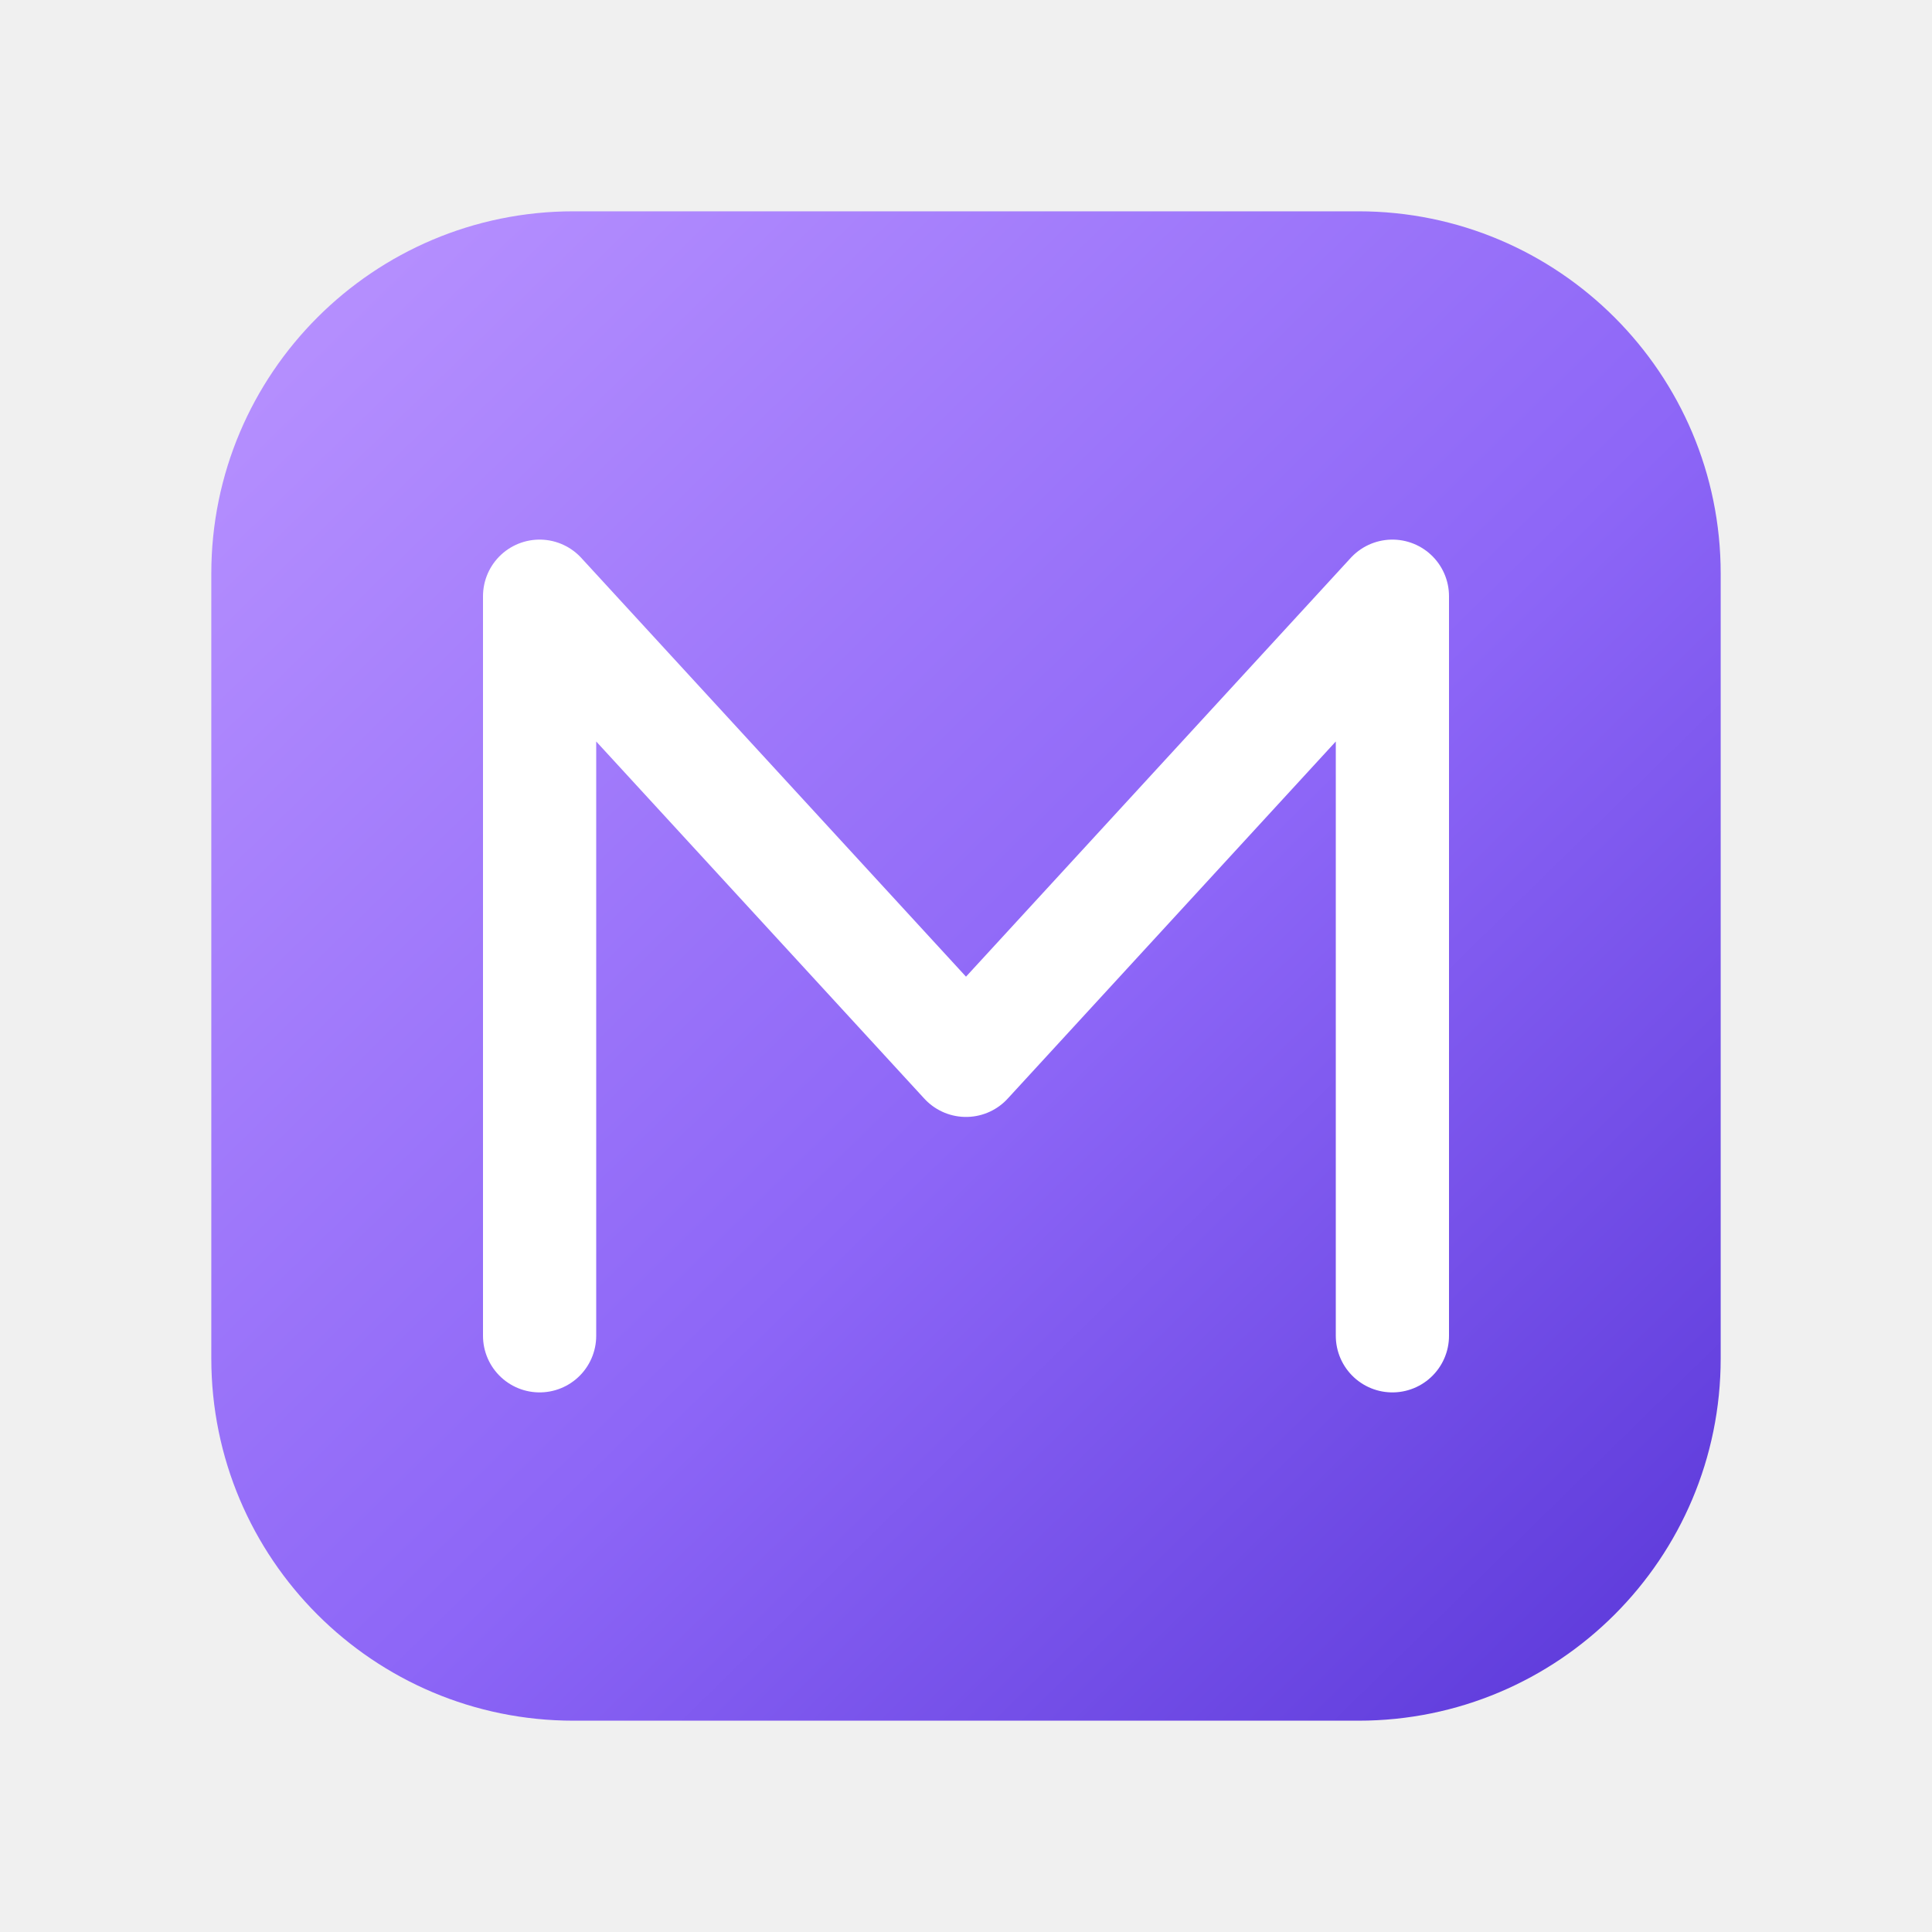
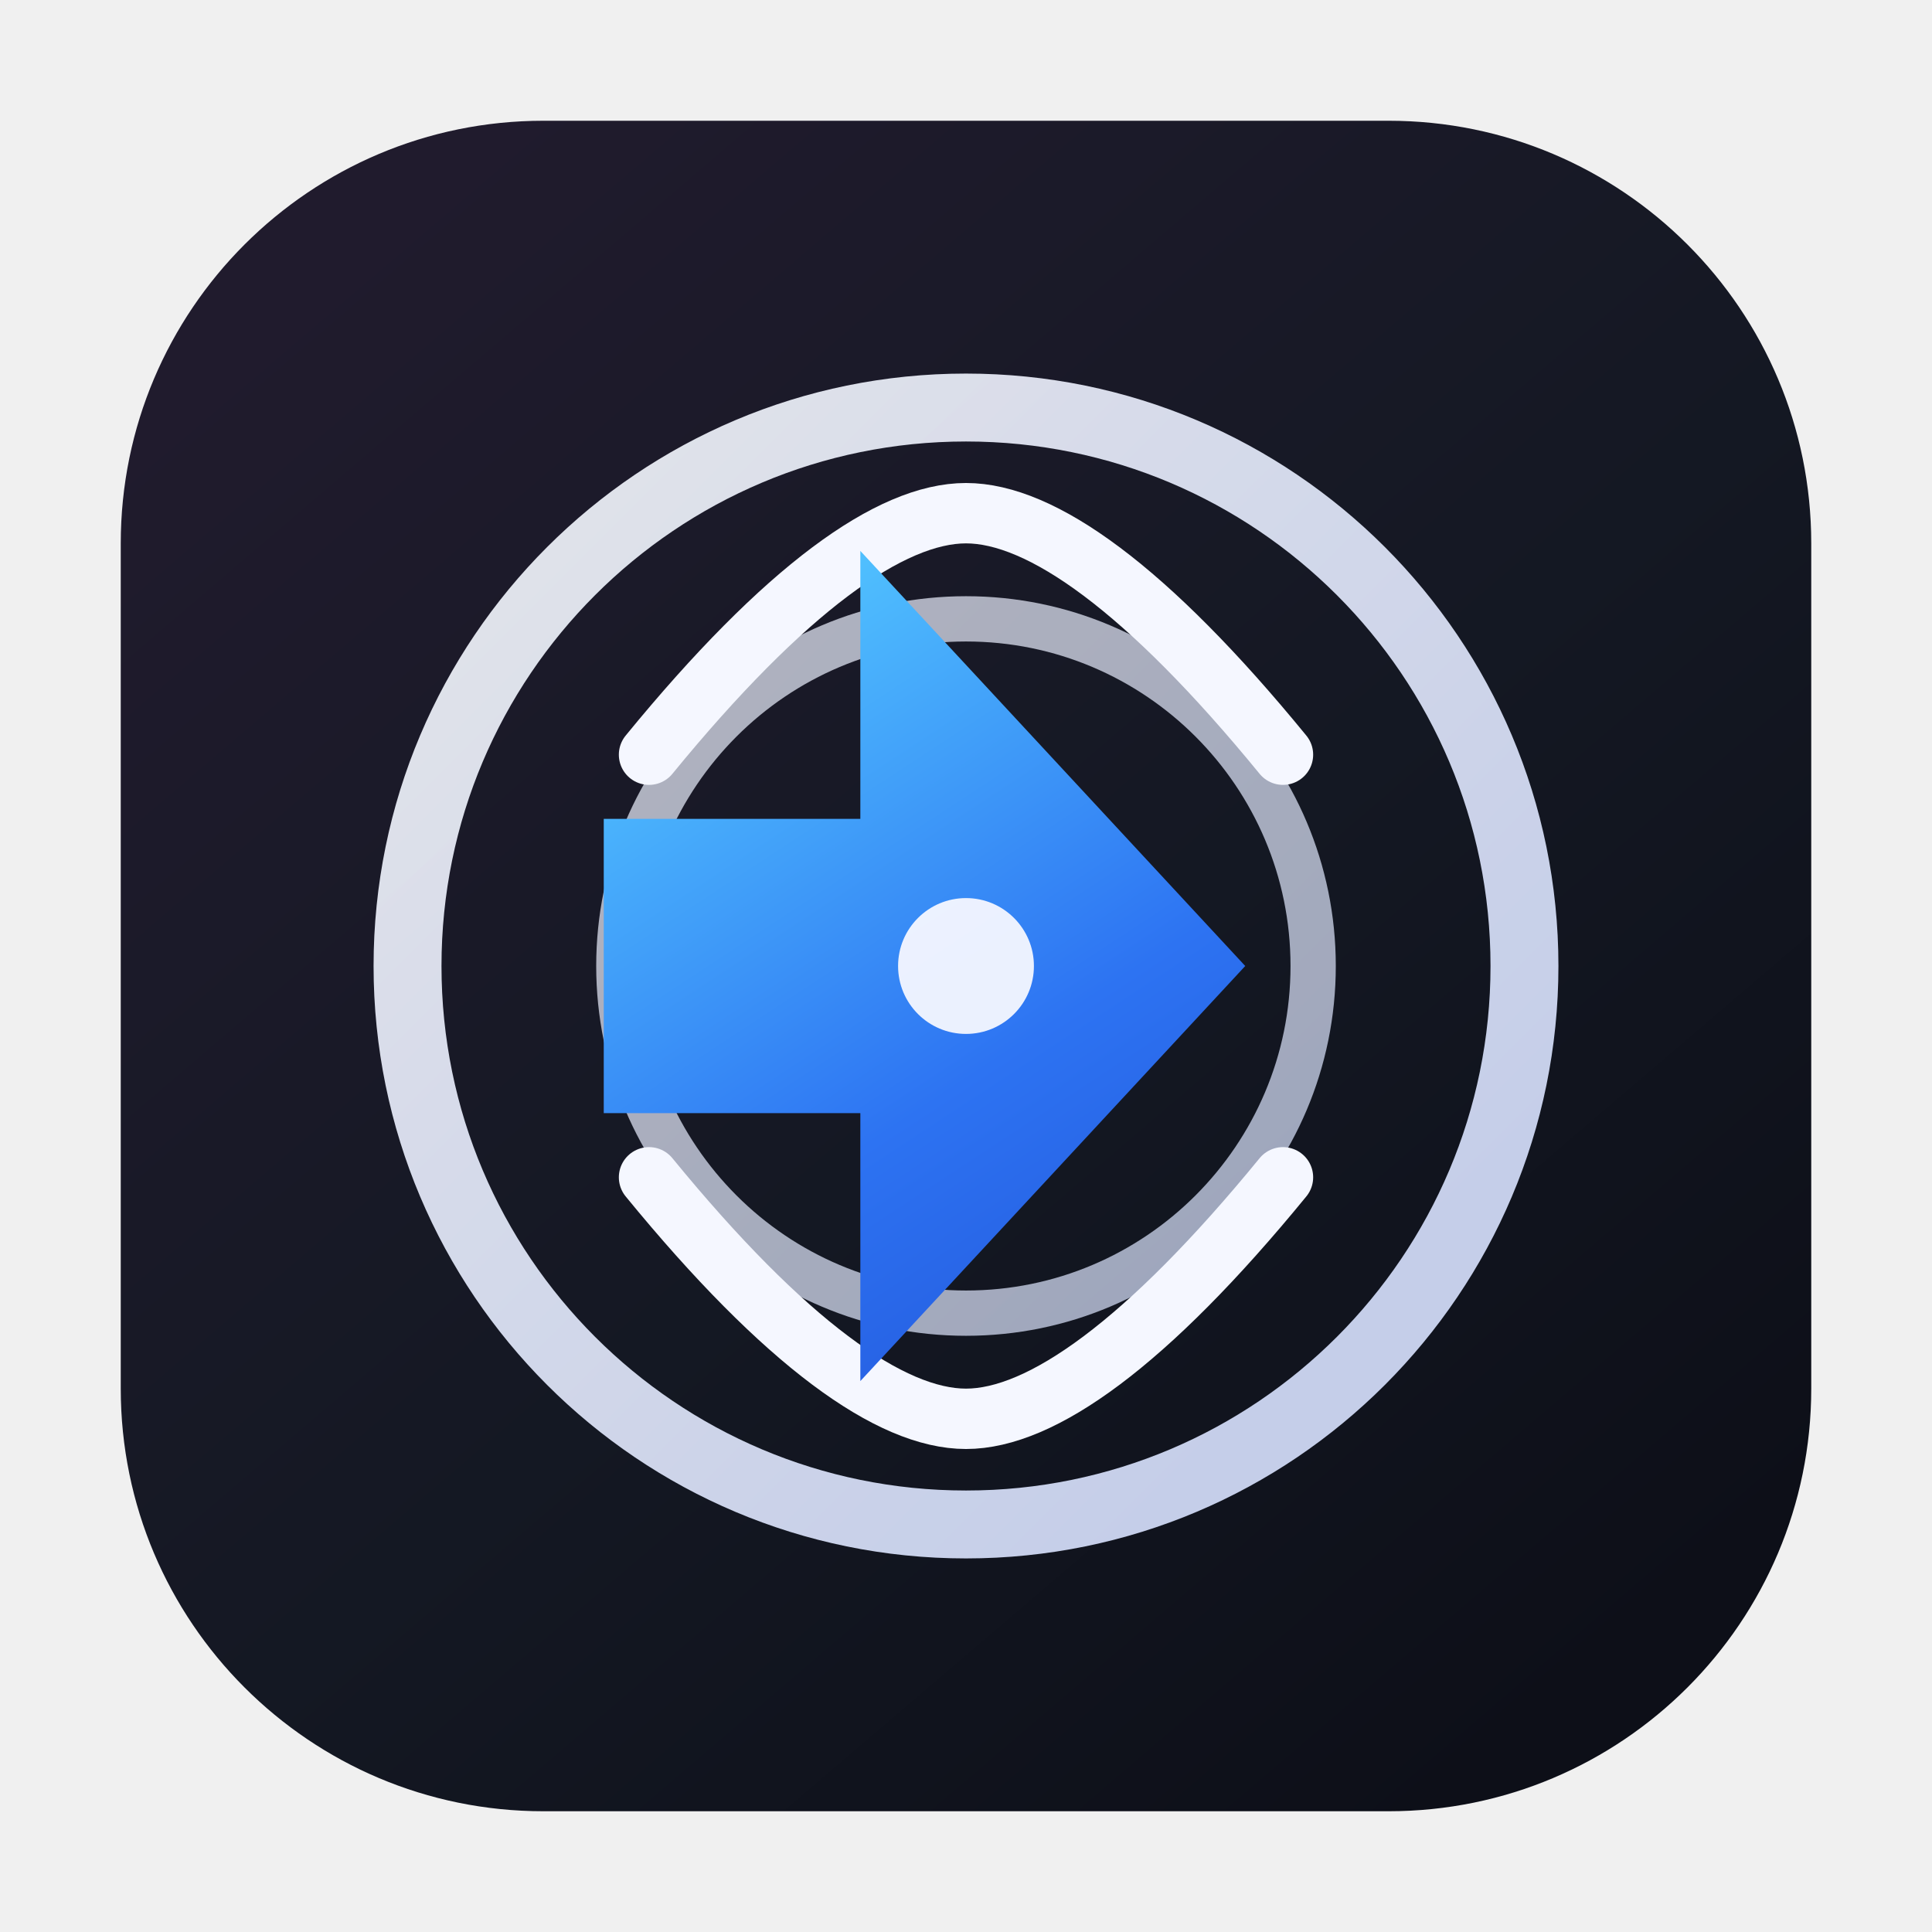
<svg xmlns="http://www.w3.org/2000/svg" width="512" height="512" viewBox="0 0 512 512" fill="none">
  <defs>
-     <linearGradient id="bg" x1="72" y1="64" x2="448" y2="448" gradientUnits="userSpaceOnUse">
-       <stop stop-color="#B892FF" />
-       <stop offset="0.55" stop-color="#8D66F7" />
-       <stop offset="1" stop-color="#5B38D9" />
+     <linearGradient id="bg" x1="92" y1="64" x2="420" y2="448" gradientUnits="userSpaceOnUse">
+       <stop stop-color="#201B2D" />
+       <stop offset="0.55" stop-color="#141823" />
+       <stop offset="1" stop-color="#0D0F18" />
+     </linearGradient>
+     <linearGradient id="ring" x1="146" y1="146" x2="354" y2="354" gradientUnits="userSpaceOnUse">
+       <stop stop-color="#F4F7FF" />
+       <stop offset="1" stop-color="#D8E2FF" />
+     </linearGradient>
+     <linearGradient id="arrow" x1="206" y1="150" x2="340" y2="354" gradientUnits="userSpaceOnUse">
+       <stop stop-color="#52C5FF" />
+       <stop offset="0.58" stop-color="#2D73F2" />
+       <stop offset="1" stop-color="#2254D9" />
    </linearGradient>
  </defs>
-   <rect x="56" y="56" width="400" height="400" rx="96" fill="url(#bg)" />
-   <path d="M143 354V158L256 281L369 158V354" stroke="#fff" stroke-width="30" stroke-linecap="round" stroke-linejoin="round" />
+   <rect x="32" y="32" width="448" height="448" rx="112" fill="url(#bg)" />
+   <circle cx="256" cy="256" r="148" stroke="url(#ring)" stroke-width="18" fill="none" opacity="0.9" />
+   <circle cx="256" cy="256" r="92" stroke="url(#ring)" stroke-width="12" fill="none" opacity="0.7" />
+   <path d="M172 200C208 156 236 136 256 136C276 136 304 156 340 200" stroke="#F5F7FF" stroke-width="16" stroke-linecap="round" />
+   <path d="M340 312C304 356 276 376 256 376C236 376 208 356 172 312" stroke="#F5F7FF" stroke-width="16" stroke-linecap="round" />
+   <path d="M228 146L330 256L228 366V295H160V217H228V146Z" fill="url(#arrow)" />
+   <circle cx="256" cy="256" r="18" fill="#F5F7FF" opacity="0.95" />
</svg>
